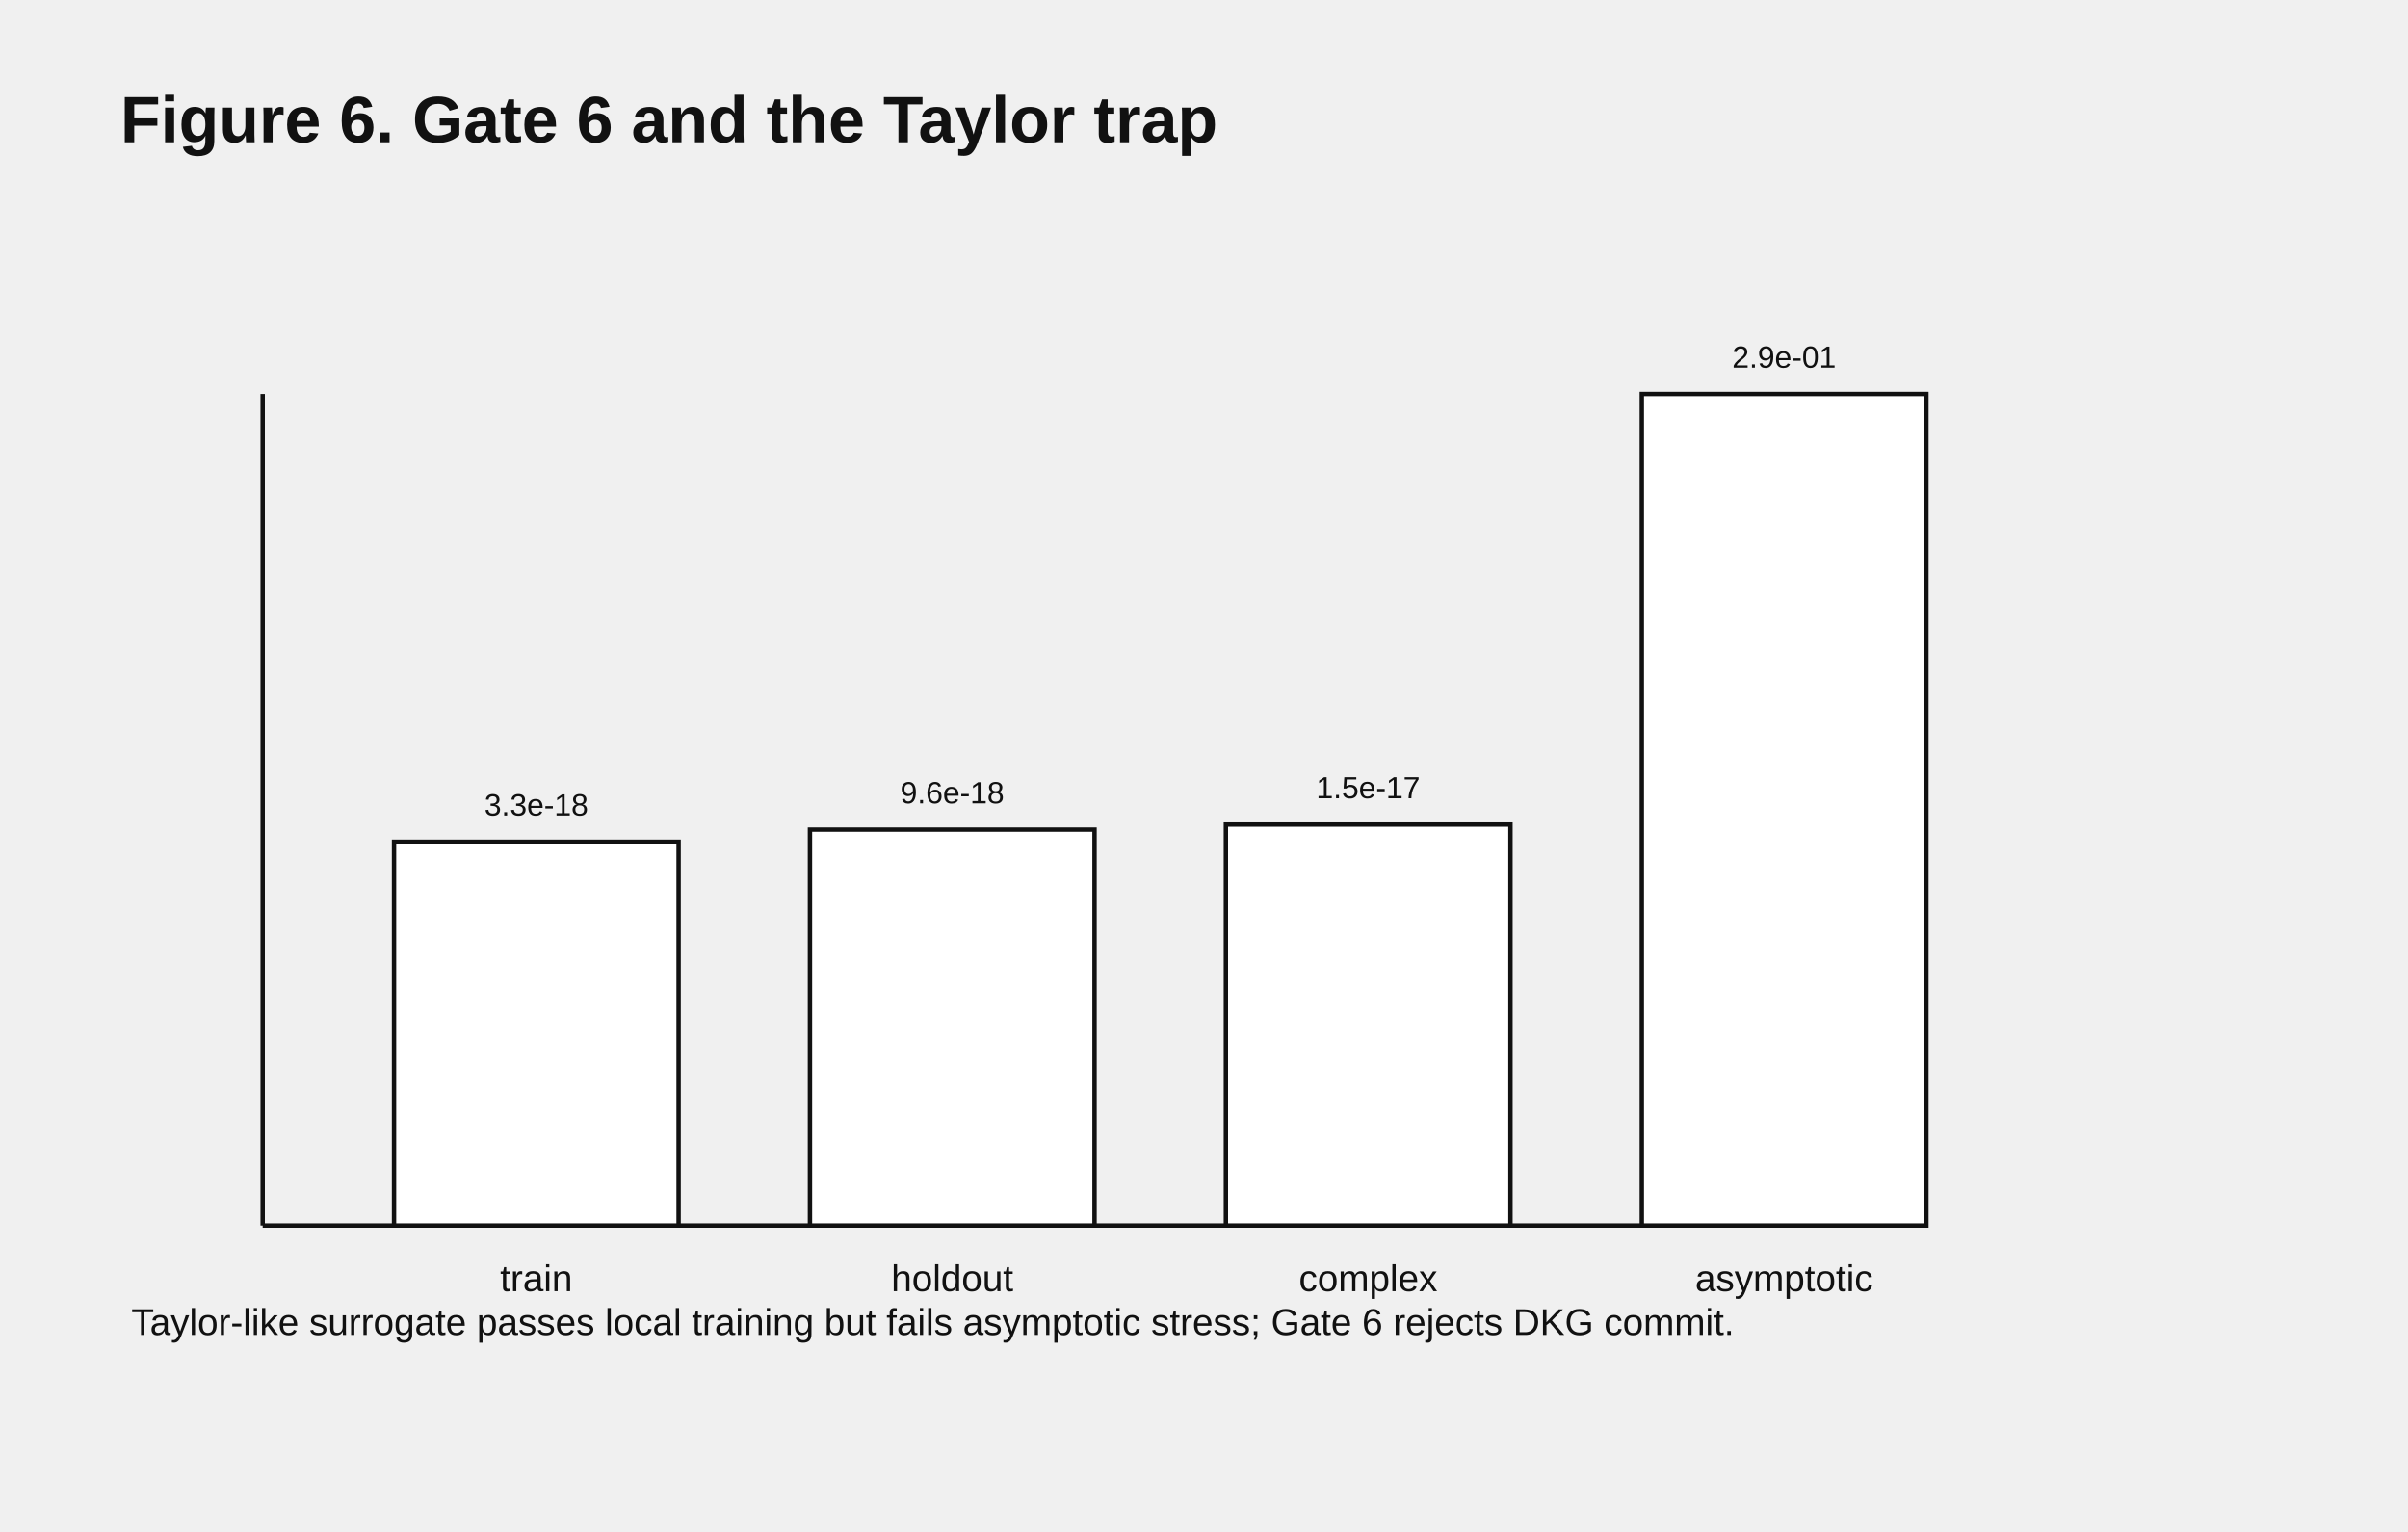
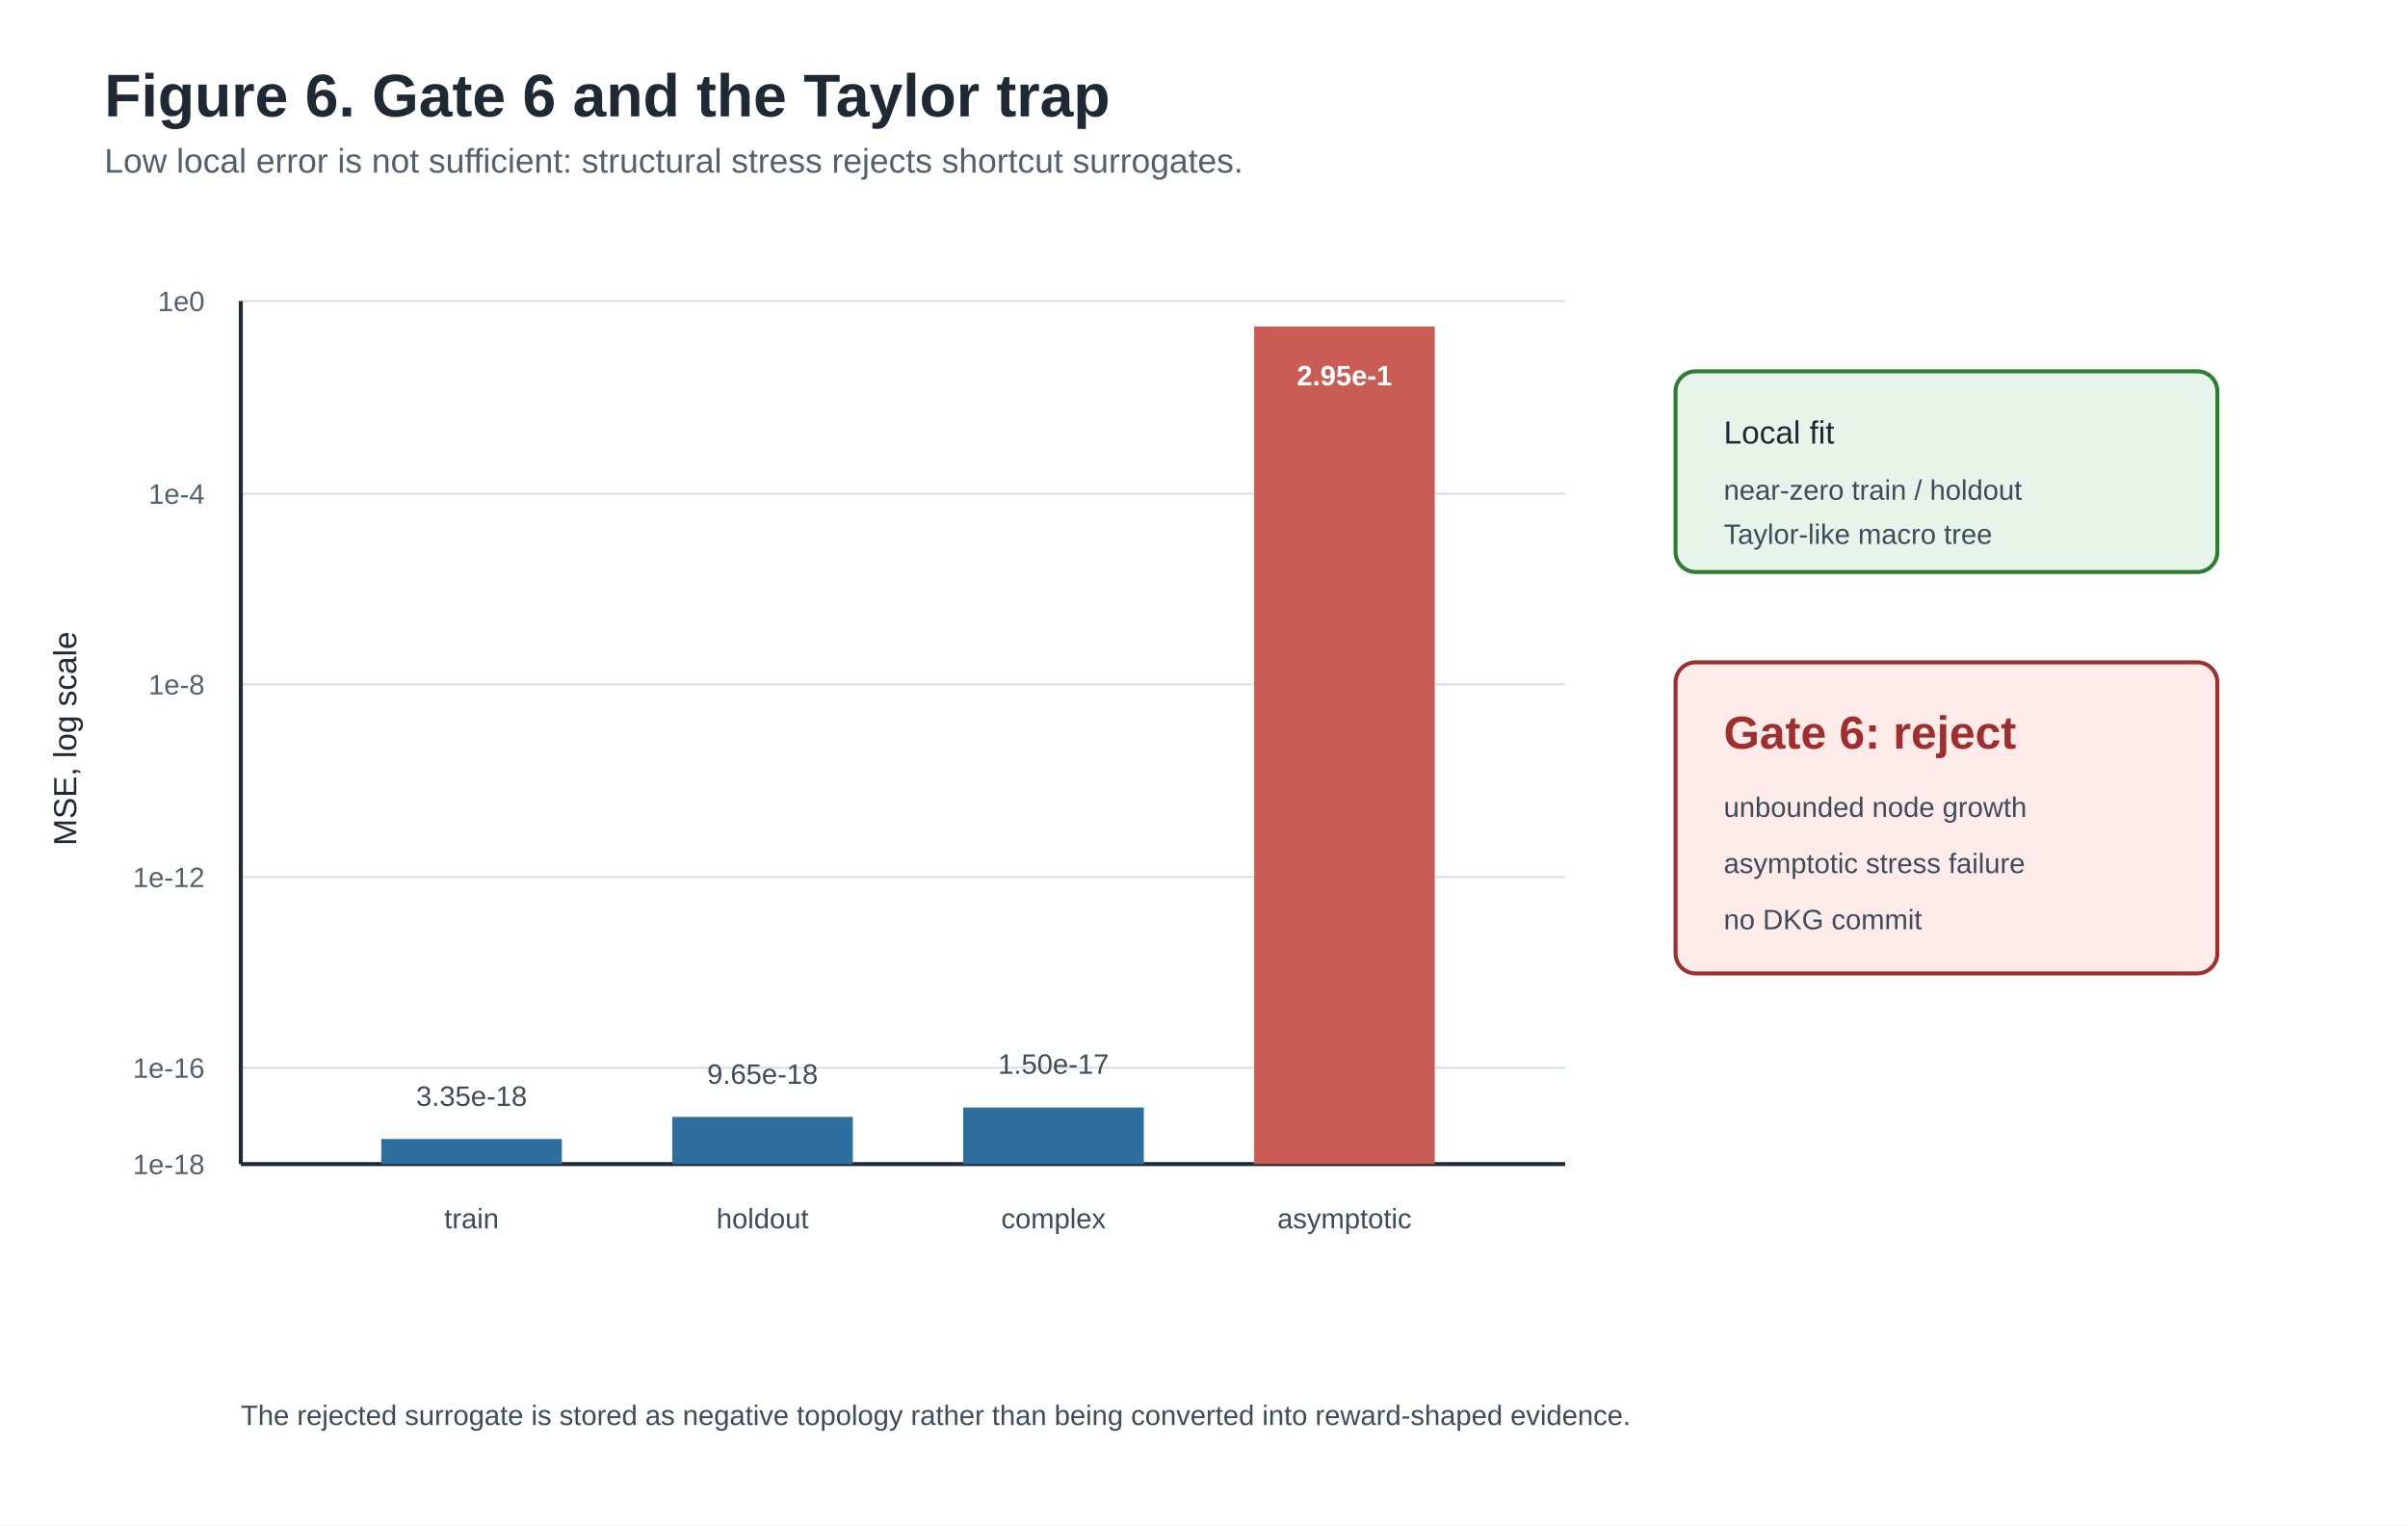
- <svg xmlns="http://www.w3.org/2000/svg" width="1100" height="700" viewBox="0 0 1100 700">
-   <style>
- text { font-family: Arial, Helvetica, sans-serif; font-size: 22px; fill: #111; }
- .title { font-size: 30px; font-weight: 700; }
- .small { font-size: 17px; }
- .tiny { font-size: 14px; }
- .box { fill: #fff; stroke: #111; stroke-width: 2; }
- .arrow { stroke: #111; stroke-width: 2.5; fill: none; marker-end: url(#arrow); }
- .bar { fill: #fff; stroke: #111; stroke-width: 2; }
- .axis { stroke: #111; stroke-width: 2; }
- </style>
+ <svg xmlns="http://www.w3.org/2000/svg" width="1200" height="760" viewBox="0 0 1200 760" role="img" aria-labelledby="title desc">
  <defs>
-     <marker id="arrow" markerWidth="10" markerHeight="10" refX="9" refY="3" orient="auto" markerUnits="strokeWidth">
-       <path d="M0,0 L0,6 L9,3 z" fill="#111" />
-     </marker>
+     <style>
+       text { font-family: Arial, Helvetica, sans-serif; fill: #1f2933; }
+       .title { font-size: 30px; font-weight: 700; }
+       .subtitle { font-size: 17px; fill: #52616b; }
+       .axis { stroke: #1f2933; stroke-width: 2; }
+       .grid { stroke: #d7dee5; stroke-width: 1; }
+       .local { fill: #2f6f9f; }
+       .stress { fill: #c95c54; }
+       .box { fill: #fdebea; stroke: #9f2f2f; stroke-width: 2; rx: 10; }
+       .okbox { fill: #e6f4ea; stroke: #2f7d32; stroke-width: 2; rx: 10; }
+       .tick { font-size: 14px; fill: #52616b; }
+       .small { font-size: 14px; fill: #3e4c59; }
+       .stress-value { font-size: 14px; font-weight: 700; fill: #ffffff; }
+       .label { font-size: 16px; }
+       .decision { font-size: 23px; font-weight: 700; fill: #9f2f2f; }
+     </style>
  </defs>
-   <text x="55" y="65" class="title">Figure 6. Gate 6 and the Taylor trap</text>
-   <line class="axis" x1="120" y1="560" x2="880" y2="560" />
-   <line class="axis" x1="120" y1="560" x2="120" y2="180" />
-   <rect class="bar" x="180" y="384.608" width="130" height="175.392" />
-   <text x="245.0" y="372.608" text-anchor="middle" class="tiny">3.3e-18</text>
-   <text x="245.0" y="590" text-anchor="middle" class="small">train</text>
-   <rect class="bar" x="370" y="379.06" width="130" height="180.94" />
-   <text x="435.0" y="367.06" text-anchor="middle" class="tiny">9.6e-18</text>
-   <text x="435.0" y="590" text-anchor="middle" class="small">holdout</text>
-   <rect class="bar" x="560" y="376.752" width="130" height="183.248" />
-   <text x="625.0" y="364.752" text-anchor="middle" class="tiny">1.5e-17</text>
-   <text x="625.0" y="590" text-anchor="middle" class="small">complex</text>
-   <rect class="bar" x="750" y="180.0" width="130" height="380.0" />
-   <text x="815.0" y="168.0" text-anchor="middle" class="tiny">2.9e-01</text>
-   <text x="815.0" y="590" text-anchor="middle" class="small">asymptotic</text>
-   <text x="60" y="610" class="small">Taylor-like surrogate passes local training but fails asymptotic stress; Gate 6 rejects DKG commit.</text>
+   <rect x="0" y="0" width="1200" height="760" fill="#ffffff" />
+   <text x="52" y="58" class="title">Figure 6. Gate 6 and the Taylor trap</text>
+   <text x="52" y="86" class="subtitle">Low local error is not sufficient: structural stress rejects shortcut surrogates.</text>
+   <g transform="translate(120 150)">
+     <line class="grid" x1="0" y1="430" x2="660" y2="430" />
+     <line class="grid" x1="0" y1="382" x2="660" y2="382" />
+     <line class="grid" x1="0" y1="287" x2="660" y2="287" />
+     <line class="grid" x1="0" y1="191" x2="660" y2="191" />
+     <line class="grid" x1="0" y1="96" x2="660" y2="96" />
+     <line class="grid" x1="0" y1="0" x2="660" y2="0" />
+     <line class="axis" x1="0" y1="430" x2="660" y2="430" />
+     <line class="axis" x1="0" y1="430" x2="0" y2="0" />
+     <text class="tick" x="-18" y="435" text-anchor="end">1e-18</text>
+     <text class="tick" x="-18" y="387" text-anchor="end">1e-16</text>
+     <text class="tick" x="-18" y="292" text-anchor="end">1e-12</text>
+     <text class="tick" x="-18" y="196" text-anchor="end">1e-8</text>
+     <text class="tick" x="-18" y="101" text-anchor="end">1e-4</text>
+     <text class="tick" x="-18" y="5" text-anchor="end">1e0</text>
+     <text class="label" x="-82" y="218" text-anchor="middle" transform="rotate(-90 -82,218)">MSE, log scale</text>
+     <rect class="local" x="70" y="417.5" width="90" height="12.5" />
+     <text class="small" x="115" y="401" text-anchor="middle">3.35e-18</text>
+     <text class="small" x="115" y="462" text-anchor="middle">train</text>
+     <rect class="local" x="215" y="406.5" width="90" height="23.5" />
+     <text class="small" x="260" y="390" text-anchor="middle">9.65e-18</text>
+     <text class="small" x="260" y="462" text-anchor="middle">holdout</text>
+     <rect class="local" x="360" y="401.8" width="90" height="28.2" />
+     <text class="small" x="405" y="385" text-anchor="middle">1.50e-17</text>
+     <text class="small" x="405" y="462" text-anchor="middle">complex</text>
+     <rect class="stress" x="505" y="12.7" width="90" height="417.3" />
+     <text class="stress-value" x="550" y="42" text-anchor="middle">2.95e-1</text>
+     <text class="small" x="550" y="462" text-anchor="middle">asymptotic</text>
+   </g>
+   <g transform="translate(835 185)">
+     <rect class="okbox" x="0" y="0" width="270" height="100" rx="10" />
+     <text class="label" x="24" y="36">Local fit</text>
+     <text class="small" x="24" y="64">near-zero train / holdout</text>
+     <text class="small" x="24" y="86">Taylor-like macro tree</text>
+     <rect class="box" x="0" y="145" width="270" height="155" rx="10" />
+     <text class="decision" x="24" y="188">Gate 6: reject</text>
+     <text class="small" x="24" y="222">unbounded node growth</text>
+     <text class="small" x="24" y="250">asymptotic stress failure</text>
+     <text class="small" x="24" y="278">no DKG commit</text>
+   </g>
+   <text class="small" x="120" y="710">The rejected surrogate is stored as negative topology rather than being converted into reward-shaped evidence.</text>
</svg>
